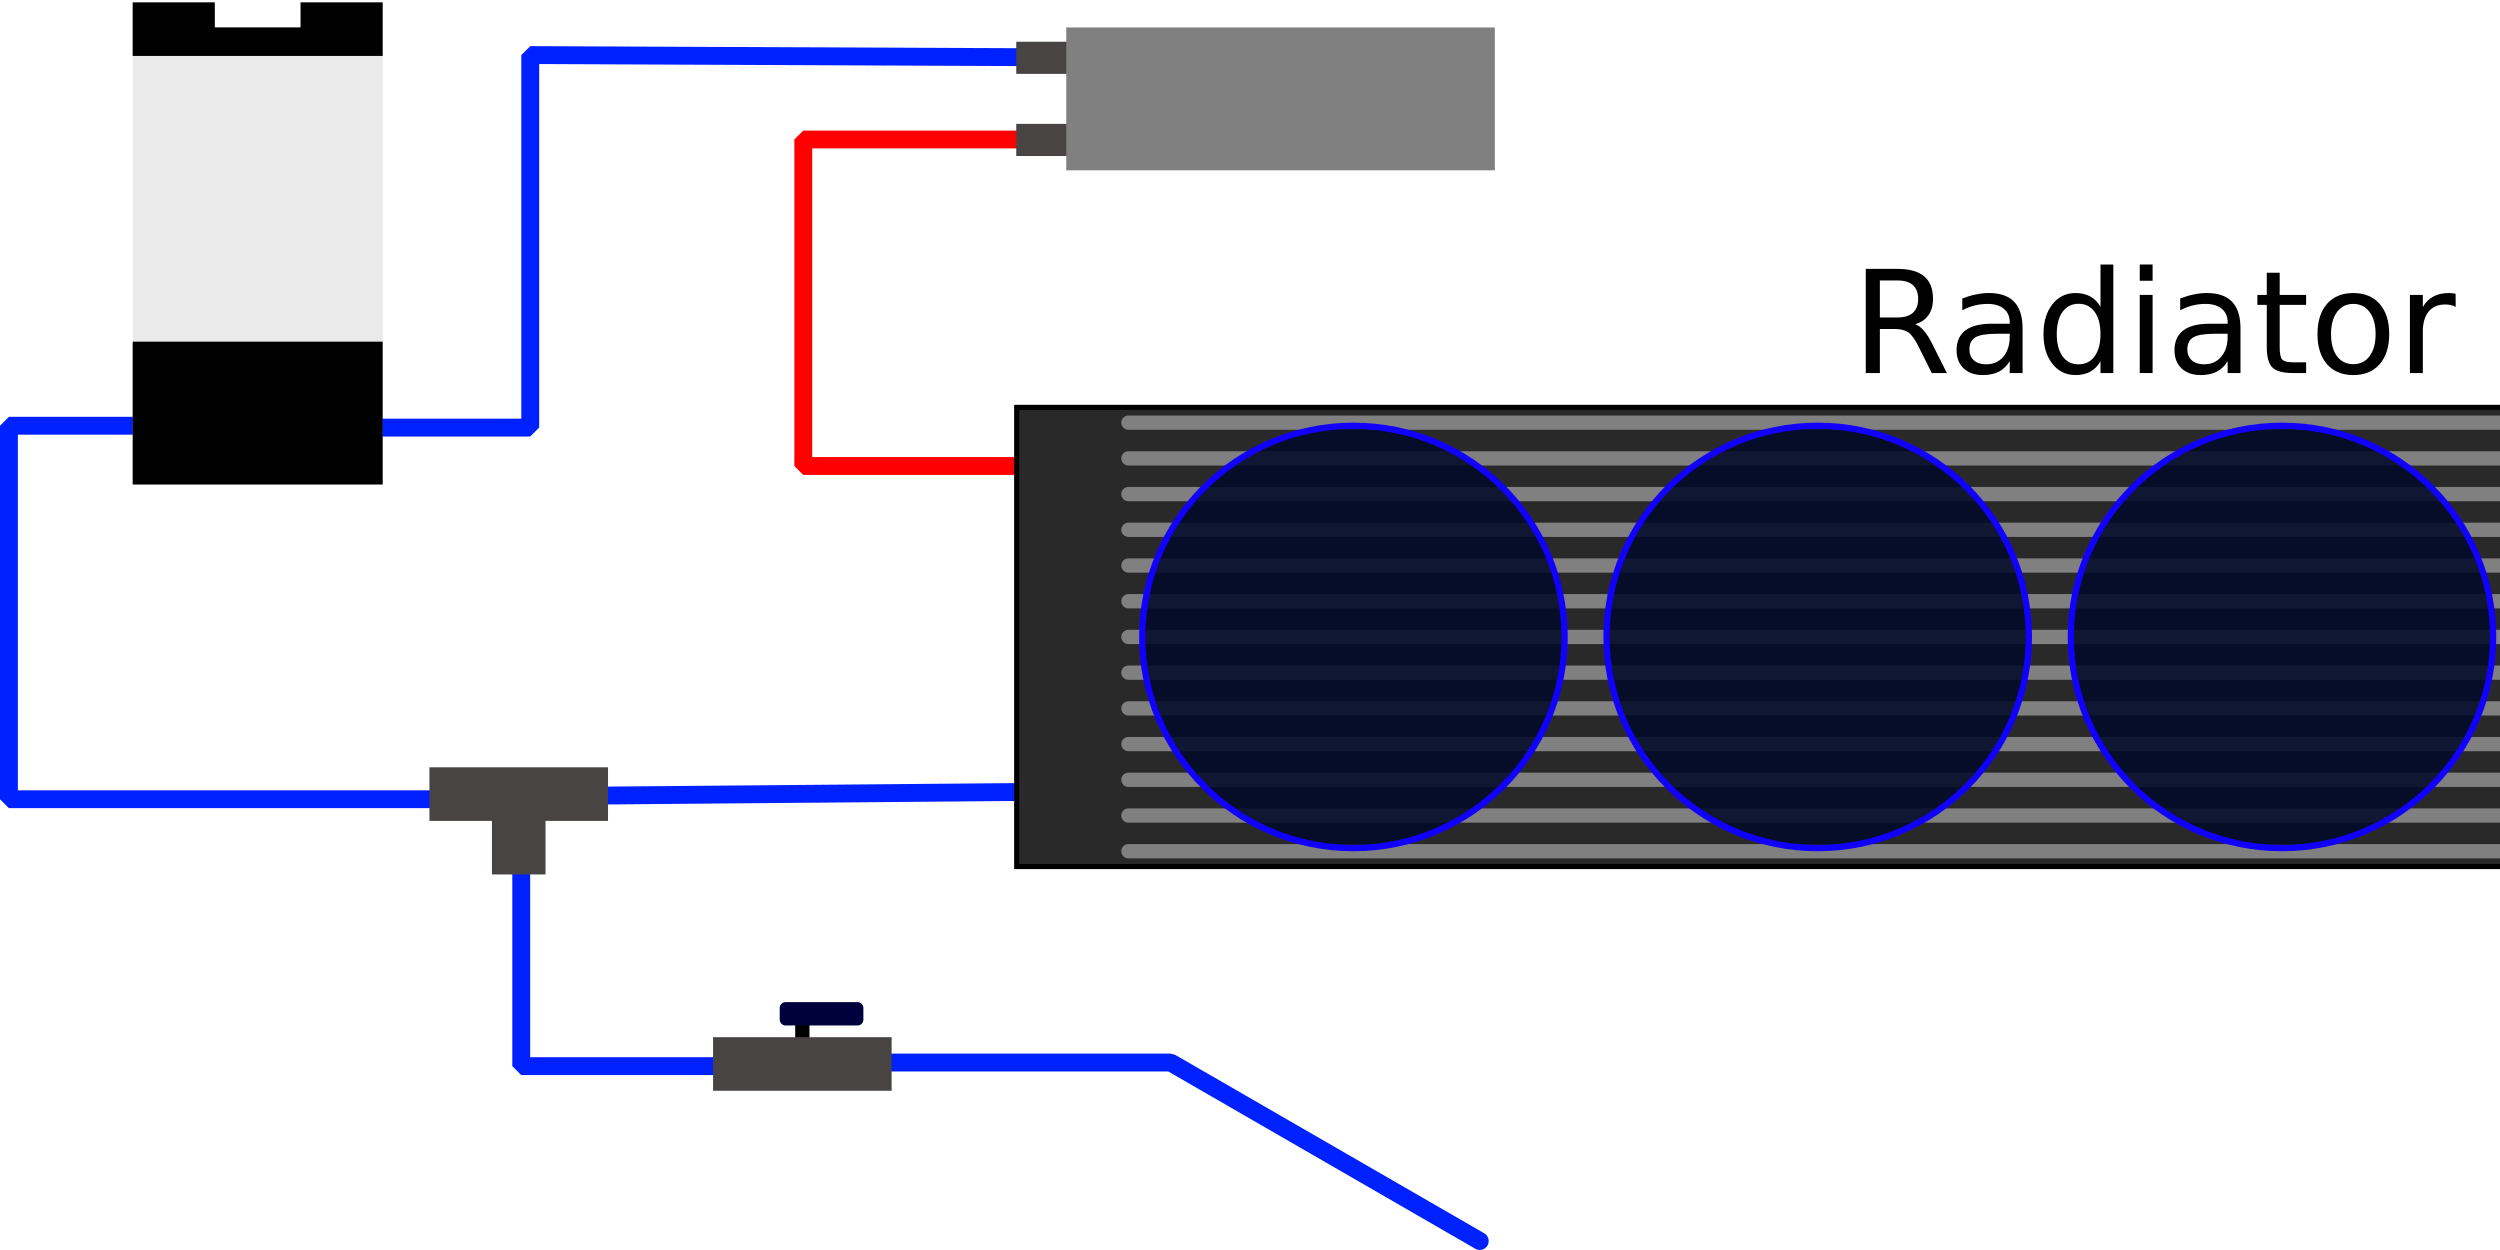
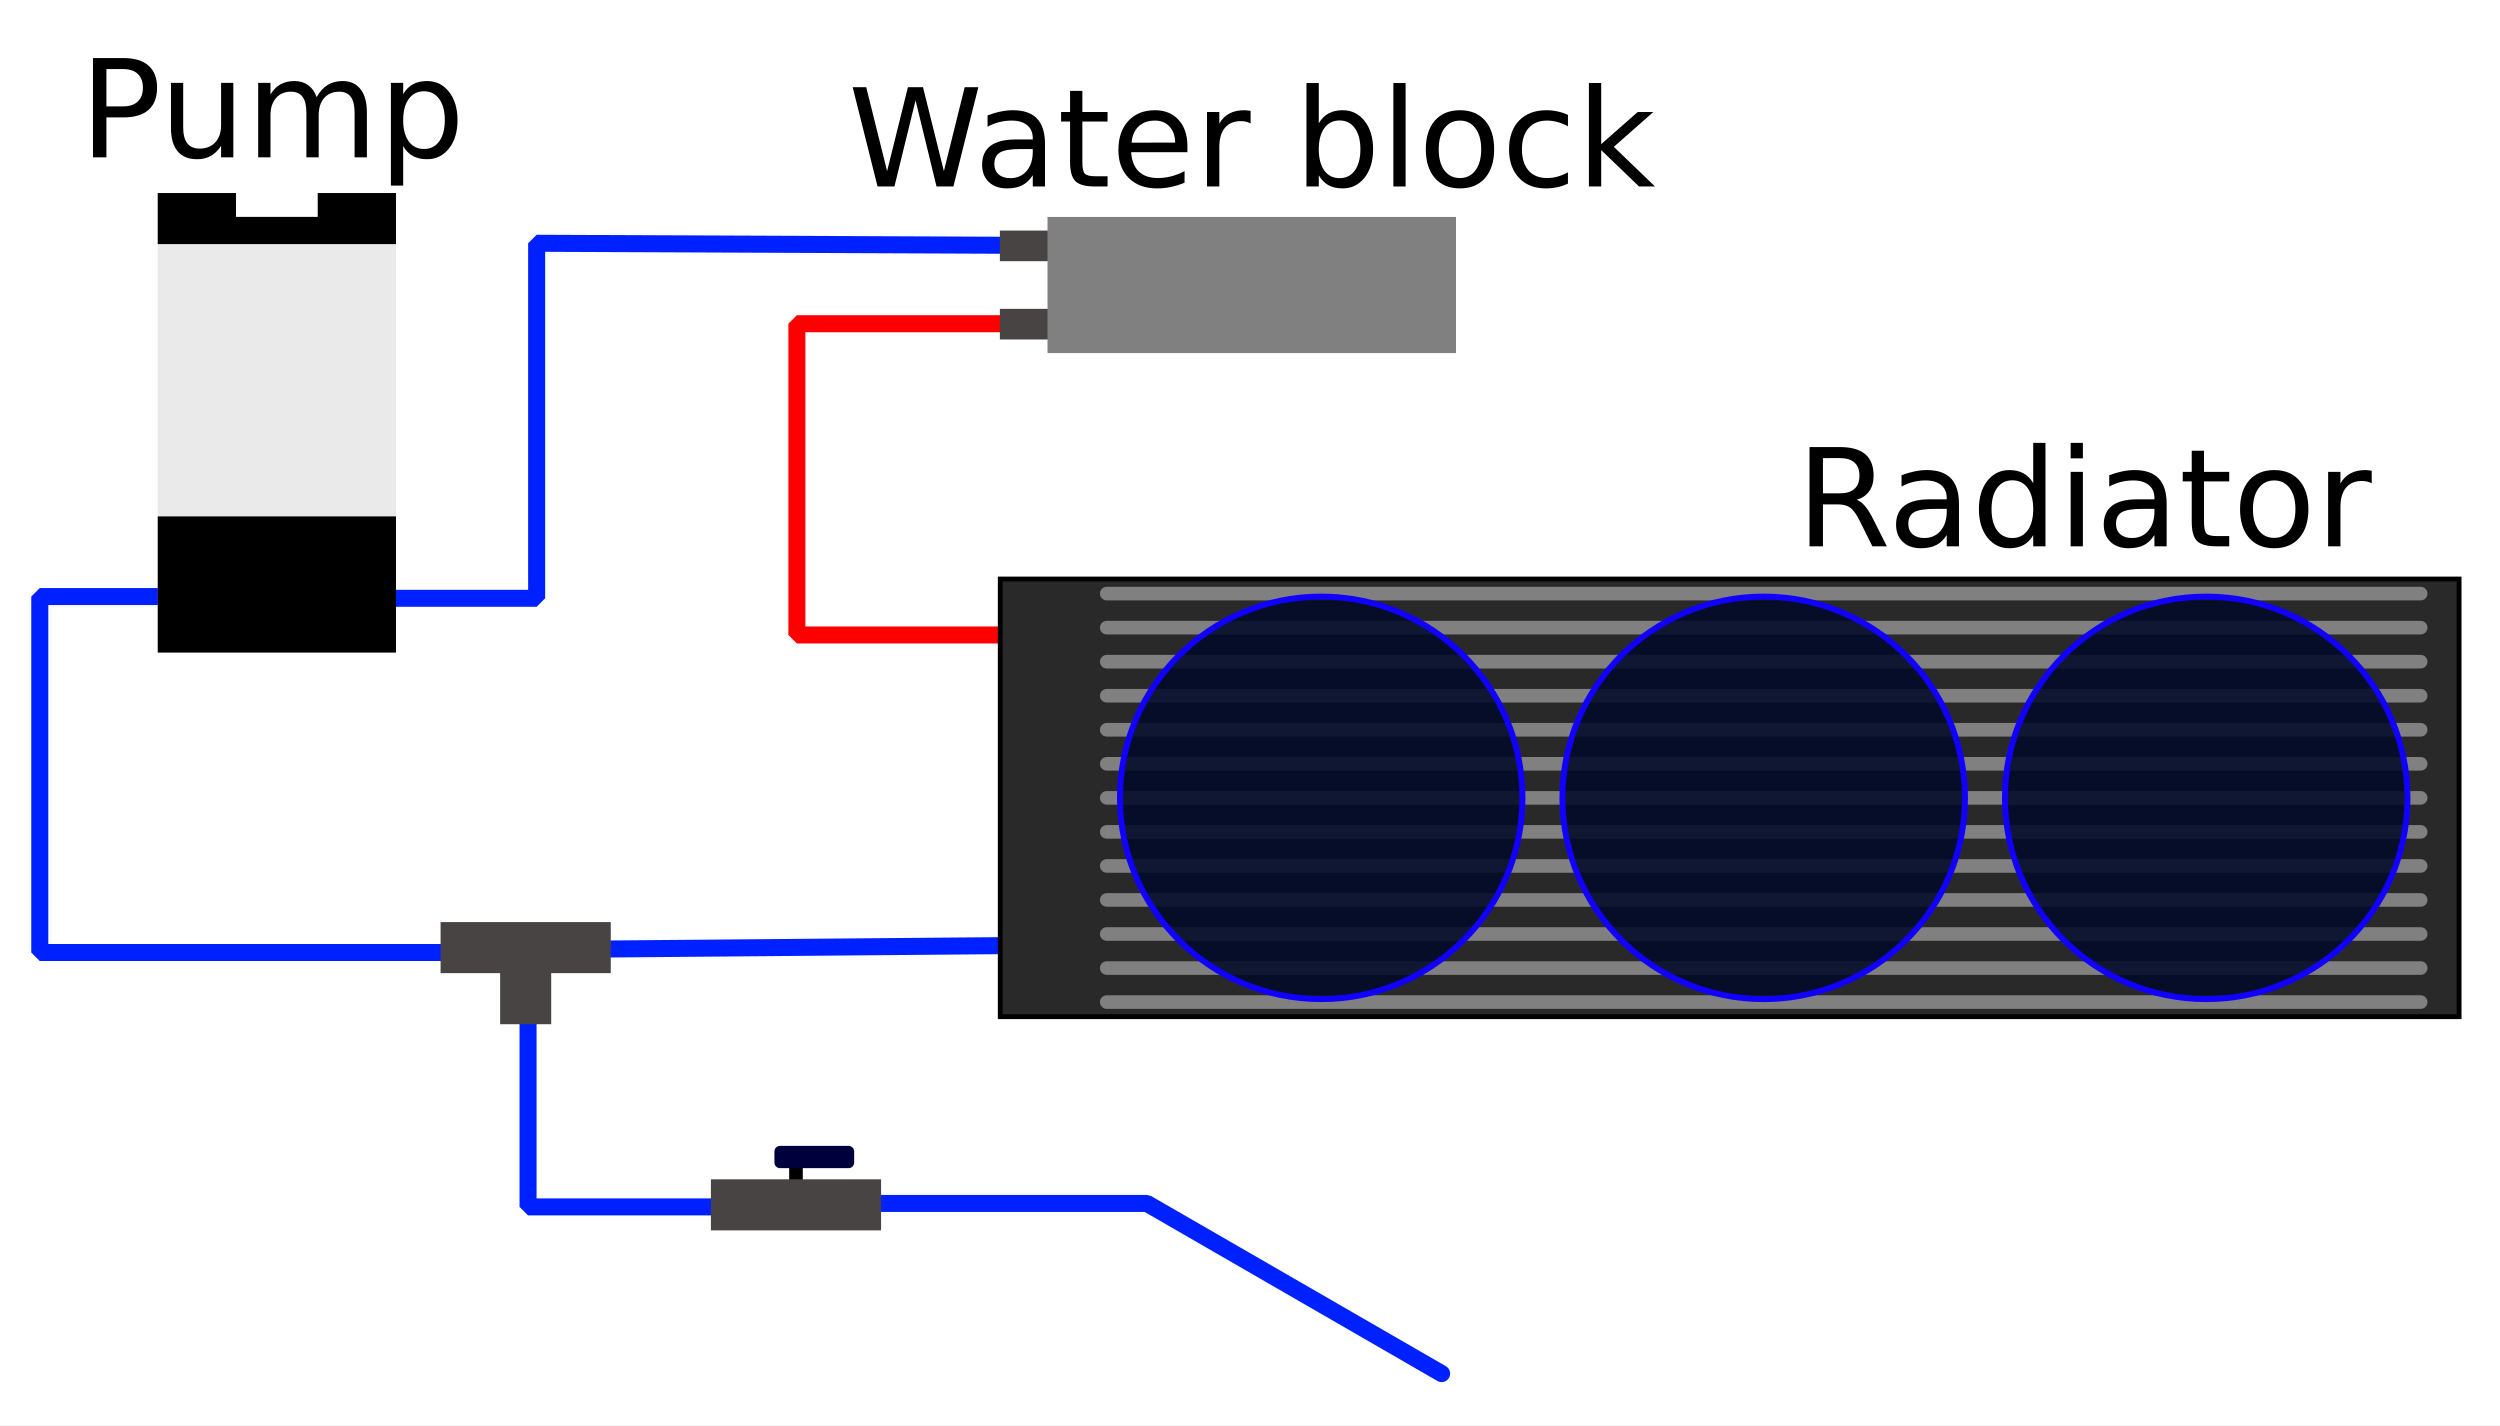
- <svg xmlns="http://www.w3.org/2000/svg" width="700" height="350" viewBox="0 0 185.208 92.604" version="1.1" id="svg8">
+ <svg xmlns="http://www.w3.org/2000/svg" width="734.453" height="418.746" viewBox="0 0 194.324 110.793" version="1.1" id="svg8">
  <defs id="defs2" />
-   <g id="layer13" transform="translate(-9.093879,-19.43627)">
-     <rect style="opacity:1;fill:#ffffff;fill-opacity:1;stroke:none;stroke-width:1.157;stroke-linecap:round;stroke-linejoin:bevel;stroke-miterlimit:4;stroke-dasharray:none;stroke-opacity:1;paint-order:stroke fill markers" id="rect1238" width="192.434" height="155.016" x="8.553" y="4.607" />
+   <g id="layer13" transform="translate(-6.662744,-4.607137)" style="display:inline">
+     <rect style="opacity:1;fill:#ffffff;fill-opacity:1;stroke:none;stroke-width:0.983;stroke-linecap:round;stroke-linejoin:bevel;stroke-miterlimit:4;stroke-dasharray:none;stroke-opacity:1;paint-order:stroke fill markers" id="rect1238" width="194.324" height="110.793" x="6.663" y="4.607" />
  </g>
-   <g id="layer11" style="display:inline" transform="translate(-9.093879,-19.43627)">
+   <g id="layer11" style="display:inline" transform="translate(-6.662744,-4.607137)">
    <path style="fill:none;stroke:#ff0000;stroke-width:1.323;stroke-linecap:round;stroke-linejoin:bevel;stroke-miterlimit:4;stroke-dasharray:none;stroke-opacity:1;paint-order:stroke fill markers" d="M 86.179,29.771 H 68.603 v 24.19 h 17.387" id="path1190" />
    <path style="fill:none;stroke:#0021ff;stroke-width:1.323;stroke-linecap:round;stroke-linejoin:bevel;stroke-miterlimit:4;stroke-dasharray:none;stroke-opacity:1" d="M 32.34,51.112 H 48.376 V 23.516 l 37.472,0.16" id="path1202" />
    <path style="fill:#1000ff;fill-opacity:1;stroke:#0021ff;stroke-width:1.323;stroke-linecap:round;stroke-linejoin:bevel;stroke-miterlimit:4;stroke-dasharray:none;stroke-opacity:1" d="M 85.125,78.106 53.336,78.378" id="path151" />
    <path style="fill:none;stroke:#0021ff;stroke-width:1.323;stroke-linecap:round;stroke-linejoin:bevel;stroke-miterlimit:4;stroke-dasharray:none;stroke-opacity:1" d="M 42.111,78.646 H 9.755 V 50.978 H 20.446" id="path958" />
    <path style="fill:none;stroke:#0021ff;stroke-width:1.323;stroke-linecap:round;stroke-linejoin:bevel;stroke-miterlimit:4;stroke-dasharray:none;stroke-opacity:1" d="M 47.708,81.982 V 98.419 H 63.877" id="path960" />
    <path style="fill:none;stroke:#0021ff;stroke-width:1.323;stroke-linecap:round;stroke-linejoin:bevel;stroke-miterlimit:4;stroke-dasharray:none;stroke-opacity:1" d="m 72.564,98.151 h 23.252 l 22.903,13.223" id="path962" />
  </g>
-   <g id="layer5" style="display:inline" transform="translate(-9.093879,-19.43627)">
+   <g id="layer5" style="display:inline" transform="translate(-6.662744,-4.607137)">
    <g id="layer6" />
    <g id="layer7">
      <g id="g1014" transform="translate(18.92338,-241.6697)">
        <g id="g1003">
          <rect style="opacity:1;fill:#d8d8d8;fill-opacity:0.532;stroke:none;stroke-width:0.166;stroke-miterlimit:4;stroke-dasharray:none;stroke-opacity:1" id="rect991" width="18.521" height="35.719" x="0" y="261.281" ry="0" rx="0" />
          <rect style="opacity:1;fill:#000000;fill-opacity:1;stroke:none;stroke-width:0.308;stroke-miterlimit:4;stroke-dasharray:none;stroke-opacity:1" id="rect993" width="18.521" height="3.969" x="-1.7763568e-15" y="261.281" />
          <rect style="opacity:1;fill:#000000;fill-opacity:1;stroke:none;stroke-width:0.528;stroke-miterlimit:4;stroke-dasharray:none;stroke-opacity:1" id="rect995" width="18.521" height="10.583" x="0" y="286.417" />
        </g>
        <rect transform="scale(-1,1)" ry="0" y="256.519" x="-12.435" height="6.615" width="6.35" id="rect998" style="opacity:1;fill:#ffffff;fill-opacity:1;stroke:none;stroke-width:0.458;stroke-miterlimit:4;stroke-dasharray:none;stroke-opacity:1" />
      </g>
    </g>
  </g>
-   <g id="layer1" style="display:inline" transform="translate(-9.093879,-19.43627)">
+   <g id="layer1" style="display:inline" transform="translate(-6.662744,-4.607137)">
    <g id="layer2" style="display:inline" />
    <g id="layer3" style="display:inline" />
    <g id="layer4">
      <g style="display:inline" id="g987-1" transform="translate(86.86967,-213.1786)">
        <g id="g952-8" style="display:inline">
          <rect style="opacity:1;fill:#292929;fill-opacity:1;stroke:#000000;stroke-width:0.379;stroke-miterlimit:4;stroke-dasharray:none;stroke-opacity:1" id="rect817-7" width="113.392" height="34.017" x="-2.456" y="262.794" />
        </g>
        <rect ry="0.529" y="295.148" x="5.292" height="1.058" width="103.188" id="rect821-92" style="display:inline;opacity:1;fill:#808080;fill-opacity:1;stroke-width:0.278" />
        <rect ry="0.529" y="292.502" x="5.292" height="1.058" width="103.188" id="rect821-3-0" style="display:inline;opacity:1;fill:#808080;fill-opacity:1;stroke-width:0.278" />
        <rect ry="0.529" y="289.856" x="5.292" height="1.058" width="103.188" id="rect821-6-2" style="display:inline;opacity:1;fill:#808080;fill-opacity:1;stroke-width:0.278" />
        <rect ry="0.529" y="287.21" x="5.292" height="1.058" width="103.188" id="rect821-7-3" style="display:inline;opacity:1;fill:#808080;fill-opacity:1;stroke-width:0.278" />
        <rect ry="0.529" y="284.565" x="5.292" height="1.058" width="103.188" id="rect821-5-7" style="display:inline;opacity:1;fill:#808080;fill-opacity:1;stroke-width:0.278" />
        <rect ry="0.529" y="281.919" x="5.292" height="1.058" width="103.188" id="rect821-35-5" style="display:inline;opacity:1;fill:#808080;fill-opacity:1;stroke-width:0.278" />
        <rect ry="0.529" y="279.273" x="5.292" height="1.058" width="103.188" id="rect821-62-9" style="display:inline;opacity:1;fill:#808080;fill-opacity:1;stroke-width:0.278" />
        <rect ry="0.529" y="276.627" x="5.292" height="1.058" width="103.188" id="rect821-9-2" style="display:inline;opacity:1;fill:#808080;fill-opacity:1;stroke-width:0.278" />
        <rect ry="0.529" y="273.981" x="5.292" height="1.058" width="103.188" id="rect821-1-2" style="display:inline;opacity:1;fill:#808080;fill-opacity:1;stroke-width:0.278" />
        <rect ry="0.529" y="271.335" x="5.292" height="1.058" width="103.188" id="rect821-2-8" style="display:inline;opacity:1;fill:#808080;fill-opacity:1;stroke-width:0.278" />
        <rect ry="0.529" y="268.69" x="5.292" height="1.058" width="103.188" id="rect821-70-9" style="display:inline;opacity:1;fill:#808080;fill-opacity:1;stroke-width:0.278" />
        <rect ry="0.529" y="266.044" x="5.292" height="1.058" width="103.188" id="rect821-93-7" style="display:inline;opacity:1;fill:#808080;fill-opacity:1;stroke-width:0.278" />
        <rect ry="0.529" y="263.398" x="5.292" height="1.058" width="103.188" id="rect821-60-3" style="display:inline;opacity:1;fill:#808080;fill-opacity:1;stroke-width:0.278" />
        <circle r="15.644" cy="279.802" cx="22.49" id="path819-61" style="opacity:1;fill:#000a28;fill-opacity:0.882;stroke:#1100fd;stroke-width:0.463;stroke-miterlimit:4;stroke-dasharray:none;stroke-opacity:1" />
        <circle r="15.644" cy="279.802" cx="56.885" id="path819-6-2" style="opacity:1;fill:#000a28;fill-opacity:0.882;stroke:#1100fd;stroke-width:0.463;stroke-miterlimit:4;stroke-dasharray:none;stroke-opacity:1" />
        <circle r="15.644" cy="279.802" cx="91.281" id="path819-2-9" style="opacity:1;fill:#000a28;fill-opacity:0.882;stroke:#1100fd;stroke-width:0.463;stroke-miterlimit:4;stroke-dasharray:none;stroke-opacity:1" />
      </g>
    </g>
  </g>
-   <g id="layer8" style="display:inline" transform="translate(-9.093879,-19.43627)">
+   <g id="layer8" style="display:inline" transform="translate(-6.662744,-4.607137)">
    <g id="g1039" transform="rotate(180,59.91796,159.235)">
      <rect y="287.475" x="31.485" height="2.381" width="3.969" id="rect1019-6" style="opacity:1;fill:#484444;fill-opacity:1;stroke:none;stroke-width:0.427;stroke-miterlimit:4;stroke-dasharray:none;stroke-opacity:1" />
      <rect y="293.56" x="31.485" height="2.381" width="3.969" id="rect1019" style="opacity:1;fill:#484444;fill-opacity:1;stroke:none;stroke-width:0.427;stroke-miterlimit:4;stroke-dasharray:none;stroke-opacity:1" />
      <rect y="286.417" x="0" height="10.583" width="31.75" id="rect1017" style="opacity:1;fill:#808080;fill-opacity:1;stroke:none;stroke-width:2.007;stroke-miterlimit:4;stroke-dasharray:none;stroke-opacity:1" />
    </g>
  </g>
-   <g id="layer9" style="display:inline" transform="translate(-9.093879,-19.43627)">
+   <g id="layer9" style="display:inline" transform="translate(-6.662744,-4.607137)">
    <g id="g1064" transform="translate(-83.22288,29.27377)">
      <rect ry="0" y="65.986" x="151.228" height="1.323" width="1.058" id="rect1044" style="opacity:1;fill:#000000;fill-opacity:1;stroke:none;stroke-width:0.5;stroke-miterlimit:4;stroke-dasharray:none;stroke-opacity:1" />
      <rect y="67.001" x="145.143" height="3.969" width="13.229" id="rect1042" style="opacity:1;fill:#484444;fill-opacity:1;stroke:none;stroke-width:1.752;stroke-miterlimit:4;stroke-dasharray:none;stroke-opacity:1" />
      <rect ry="0.435" y="64.402" x="150.081" height="1.732" width="6.198" id="rect1048" style="opacity:1;fill:#00003c;fill-opacity:1;stroke:none;stroke-width:0.518;stroke-miterlimit:4;stroke-dasharray:none;stroke-opacity:1" />
    </g>
  </g>
-   <g id="layer10" style="display:inline" transform="translate(-9.093879,-19.43627)">
+   <g id="layer10" style="display:inline" transform="translate(-6.662744,-4.607137)">
    <g id="g1078" transform="rotate(-180,27.06883,186.6403)">
      <rect y="293.031" x="0" height="3.969" width="13.229" id="rect1066" style="opacity:1;fill:#484444;fill-opacity:1;stroke:none;stroke-width:0.504;stroke-miterlimit:4;stroke-dasharray:none;stroke-opacity:1" />
      <rect y="289.062" x="4.63" height="4.233" width="3.969" id="rect1068" style="opacity:1;fill:#484444;fill-opacity:1;stroke:none;stroke-width:0.366;stroke-miterlimit:4;stroke-dasharray:none;stroke-opacity:1" />
    </g>
  </g>
-   <g id="layer12" transform="translate(-9.093879,-19.43627)" style="display:inline">
+   <g id="layer12" transform="translate(-6.662744,-4.607137)" style="display:inline">
    <g aria-label="Radiator" transform="matrix(0.2645833,0,0,0.2645833,4.535714,8.315476)" style="font-style:normal;font-weight:normal;font-size:40px;line-height:1.25;font-family:sans-serif;letter-spacing:0px;word-spacing:0px;fill:#000000;fill-opacity:1;stroke:none" id="flowRoot1205">
      <path d="m 553.469,132.811 q 1.27,0.43 2.461,1.836 1.211,1.406 2.422,3.867 l 4.004,7.969 h -4.238 l -3.73,-7.48 q -1.445,-2.93 -2.812,-3.887 -1.348,-0.957 -3.691,-0.957 h -4.297 v 12.324 h -3.945 v -29.16 h 8.906 q 5,0 7.461,2.09 2.461,2.09 2.461,6.309 0,2.754 -1.289,4.57 -1.27,1.816 -3.711,2.52 z m -9.883,-12.246 v 10.352 h 4.961 q 2.852,0 4.297,-1.309 1.465,-1.328 1.465,-3.887 0,-2.559 -1.465,-3.848 -1.445,-1.309 -4.297,-1.309 z" id="path148" />
      <path d="m 576.379,135.486 q -4.355,0 -6.035,0.996 -1.68,0.996 -1.68,3.398 0,1.914 1.25,3.047 1.27,1.113 3.438,1.113 2.988,0 4.785,-2.109 1.816,-2.129 1.816,-5.645 v -0.801 z m 7.168,-1.484 v 12.48 h -3.594 v -3.32 q -1.23,1.992 -3.066,2.949 -1.836,0.938 -4.492,0.938 -3.359,0 -5.352,-1.875 -1.973,-1.895 -1.973,-5.059 0,-3.691 2.461,-5.566 2.48,-1.875 7.383,-1.875 h 5.039 v -0.352 q 0,-2.48 -1.641,-3.828 -1.621,-1.367 -4.57,-1.367 -1.875,0 -3.652,0.449 -1.777,0.449 -3.418,1.348 v -3.32 q 1.973,-0.762 3.828,-1.133 1.855,-0.391 3.613,-0.391 4.746,0 7.09,2.461 2.344,2.461 2.344,7.461 z" id="path150" />
      <path d="M 605.363,127.928 V 116.092 h 3.594 v 30.391 h -3.594 v -3.281 q -1.133,1.953 -2.871,2.91 -1.719,0.938 -4.141,0.938 -3.965,0 -6.465,-3.164 -2.48,-3.164 -2.48,-8.32 0,-5.156 2.48,-8.32 2.5,-3.164 6.465,-3.164 2.422,0 4.141,0.957 1.738,0.938 2.871,2.891 z m -12.246,7.637 q 0,3.965 1.621,6.23 1.641,2.246 4.492,2.246 2.852,0 4.492,-2.246 1.641,-2.266 1.641,-6.23 0,-3.965 -1.641,-6.211 -1.641,-2.266 -4.492,-2.266 -2.852,0 -4.492,2.266 -1.621,2.246 -1.621,6.211 z" id="path152" />
      <path d="m 616.359,124.607 h 3.594 v 21.875 h -3.594 z m 0,-8.516 h 3.594 v 4.551 h -3.594 z" id="path154" />
      <path d="m 637.395,135.486 q -4.355,0 -6.035,0.996 -1.68,0.996 -1.68,3.398 0,1.914 1.25,3.047 1.27,1.113 3.438,1.113 2.988,0 4.785,-2.109 1.816,-2.129 1.816,-5.645 v -0.801 z m 7.168,-1.484 v 12.48 h -3.594 v -3.32 q -1.23,1.992 -3.066,2.949 -1.836,0.938 -4.492,0.938 -3.359,0 -5.352,-1.875 -1.973,-1.895 -1.973,-5.059 0,-3.691 2.461,-5.566 2.48,-1.875 7.383,-1.875 h 5.039 v -0.352 q 0,-2.48 -1.641,-3.828 -1.621,-1.367 -4.57,-1.367 -1.875,0 -3.652,0.449 -1.777,0.449 -3.418,1.348 v -3.32 q 1.973,-0.762 3.828,-1.133 1.855,-0.391 3.613,-0.391 4.746,0 7.09,2.461 2.344,2.461 2.344,7.461 z" id="path156" />
      <path d="m 655.539,118.396 v 6.211 h 7.402 v 2.793 h -7.402 v 11.875 q 0,2.676 0.723,3.438 0.742,0.762 2.988,0.762 h 3.691 v 3.008 H 659.25 q -4.16,0 -5.742,-1.543 -1.582,-1.562 -1.582,-5.664 v -11.875 h -2.637 v -2.793 h 2.637 v -6.211 z" id="path158" />
      <path d="m 676.164,127.127 q -2.891,0 -4.57,2.266 -1.68,2.246 -1.68,6.172 0,3.926 1.66,6.191 1.68,2.246 4.59,2.246 2.871,0 4.551,-2.266 1.68,-2.266 1.68,-6.172 0,-3.887 -1.68,-6.152 -1.68,-2.285 -4.551,-2.285 z m 0,-3.047 q 4.688,0 7.363,3.047 2.676,3.047 2.676,8.438 0,5.371 -2.676,8.438 -2.676,3.047 -7.363,3.047 -4.707,0 -7.383,-3.047 -2.656,-3.066 -2.656,-8.438 0,-5.391 2.656,-8.438 2.676,-3.047 7.383,-3.047 z" id="path160" />
      <path d="m 704.816,127.967 q -0.605,-0.352 -1.328,-0.508 -0.703,-0.176 -1.562,-0.176 -3.047,0 -4.688,1.992 -1.621,1.973 -1.621,5.684 v 11.523 h -3.613 v -21.875 h 3.613 v 3.398 q 1.133,-1.992 2.949,-2.949 1.816,-0.977 4.414,-0.977 0.371,0 0.82,0.059 0.449,0.039 0.996,0.137 z" id="path162" />
    </g>
    <g aria-label="Pump" transform="matrix(0.2645833,0,0,0.2645833,6.803571,3.779762)" style="font-style:normal;font-weight:normal;font-size:40px;line-height:1.25;font-family:sans-serif;letter-spacing:0px;word-spacing:0px;fill:#000000;fill-opacity:1;stroke:none" id="flowRoot1213">
      <path d="m 30.729,23.422 v 10.957 h 4.961 q 2.754,0 4.258,-1.426 1.504,-1.426 1.504,-4.062 0,-2.617 -1.504,-4.043 -1.504,-1.426 -4.258,-1.426 z m -3.945,-3.242 h 8.906 q 4.902,0 7.402,2.227 2.52,2.207 2.52,6.484 0,4.316 -2.52,6.523 -2.5,2.207 -7.402,2.207 h -4.961 v 11.719 h -3.945 z" id="path118" />
      <path d="M 49.693,40.707 V 27.465 h 3.594 v 13.105 q 0,3.105 1.211,4.668 1.211,1.543 3.633,1.543 2.91,0 4.59,-1.855 1.699,-1.855 1.699,-5.059 V 27.465 h 3.594 v 21.875 h -3.594 v -3.359 q -1.309,1.992 -3.047,2.969 -1.719,0.957 -4.004,0.957 -3.77,0 -5.723,-2.344 -1.953,-2.344 -1.953,-6.855 z M 58.736,26.938 Z" id="path120" />
      <path d="m 92.486,31.664 q 1.348,-2.422 3.223,-3.574 1.875,-1.152 4.414,-1.152 3.418,0 5.273,2.402 1.855,2.383 1.855,6.797 v 13.203 h -3.613 V 36.254 q 0,-3.145 -1.113,-4.668 -1.113,-1.523 -3.398,-1.523 -2.793,0 -4.414,1.855 -1.621,1.855 -1.621,5.059 V 49.34 H 89.479 V 36.254 q 0,-3.164 -1.113,-4.668 -1.113,-1.523 -3.438,-1.523 -2.754,0 -4.375,1.875 -1.621,1.855 -1.621,5.039 v 12.363 h -3.613 v -21.875 h 3.613 v 3.398 q 1.23,-2.012 2.949,-2.969 1.719,-0.957 4.082,-0.957 2.383,0 4.043,1.211 1.68,1.211 2.48,3.516 z" id="path122" />
      <path d="m 117.916,46.059 v 11.602 h -3.613 V 27.465 h 3.613 v 3.32 q 1.133,-1.953 2.852,-2.891 1.738,-0.957 4.141,-0.957 3.984,0 6.465,3.164 2.5,3.164 2.5,8.32 0,5.156 -2.5,8.32 -2.48,3.164 -6.465,3.164 -2.402,0 -4.141,-0.938 -1.719,-0.957 -2.852,-2.91 z m 12.227,-7.637 q 0,-3.965 -1.641,-6.211 -1.621,-2.266 -4.473,-2.266 -2.852,0 -4.492,2.266 -1.621,2.246 -1.621,6.211 0,3.965 1.621,6.23 1.641,2.246 4.492,2.246 2.852,0 4.473,-2.246 1.641,-2.266 1.641,-6.23 z" id="path124" />
    </g>
    <g aria-label="Water block" transform="matrix(0.2645833,0,0,0.2645833,-15.49702,3.779762)" style="font-style:normal;font-weight:normal;font-size:40px;line-height:1.25;font-family:sans-serif;letter-spacing:0px;word-spacing:0px;fill:#000000;fill-opacity:1;stroke:none" id="flowRoot1221">
      <path d="m 334.252,28.75 h 3.984 L 344.369,53.398 350.482,28.75 h 4.434 L 361.049,53.398 367.162,28.75 h 4.004 l -7.324,29.16 h -4.961 l -6.152,-25.312 -6.211,25.312 h -4.961 z" id="path127" />
      <path d="m 383.588,46.914 q -4.355,0 -6.035,0.996 -1.68,0.996 -1.68,3.398 0,1.914 1.25,3.047 1.27,1.113 3.438,1.113 2.988,0 4.785,-2.109 1.816,-2.129 1.816,-5.645 v -0.801 z m 7.168,-1.484 v 12.48 h -3.594 v -3.32 q -1.23,1.992 -3.066,2.949 -1.836,0.938 -4.492,0.938 -3.359,0 -5.352,-1.875 -1.973,-1.895 -1.973,-5.059 0,-3.691 2.461,-5.566 2.48,-1.875 7.383,-1.875 h 5.039 V 43.75 q 0,-2.48 -1.641,-3.828 -1.621,-1.367 -4.57,-1.367 -1.875,0 -3.652,0.449 -1.777,0.449 -3.418,1.348 V 37.031 q 1.973,-0.762 3.828,-1.133 1.855,-0.391 3.613,-0.391 4.746,0 7.09,2.461 2.344,2.461 2.344,7.461 z" id="path129" />
      <path d="m 401.732,29.824 v 6.211 h 7.402 v 2.793 h -7.402 v 11.875 q 0,2.676 0.723,3.438 0.742,0.762 2.988,0.762 h 3.691 v 3.008 h -3.691 q -4.16,0 -5.742,-1.543 -1.582,-1.562 -1.582,-5.664 v -11.875 h -2.637 v -2.793 h 2.637 v -6.211 z" id="path131" />
      <path d="m 432.592,46.074 v 1.758 h -16.523 q 0.234,3.711 2.227,5.664 2.012,1.934 5.586,1.934 2.07,0 4.004,-0.508 1.953,-0.508 3.867,-1.523 v 3.398 q -1.934,0.82 -3.965,1.25 -2.031,0.43 -4.121,0.43 -5.234,0 -8.301,-3.047 -3.047,-3.047 -3.047,-8.242 0,-5.371 2.891,-8.516 2.91,-3.164 7.832,-3.164 4.414,0 6.973,2.852 2.578,2.832 2.578,7.715 z m -3.594,-1.055 q -0.039,-2.949 -1.66,-4.707 -1.602,-1.758 -4.258,-1.758 -3.008,0 -4.824,1.699 -1.797,1.699 -2.07,4.785 z" id="path133" />
      <path d="m 451.166,39.395 q -0.605,-0.352 -1.328,-0.508 -0.703,-0.176 -1.562,-0.176 -3.047,0 -4.688,1.992 -1.621,1.973 -1.621,5.684 v 11.523 h -3.613 v -21.875 h 3.613 v 3.398 q 1.133,-1.992 2.949,-2.949 1.816,-0.977 4.414,-0.977 0.371,0 0.82,0.059 0.449,0.039 0.996,0.137 z" id="path135" />
      <path d="m 483.412,46.992 q 0,-3.965 -1.641,-6.211 -1.621,-2.266 -4.473,-2.266 -2.852,0 -4.492,2.266 -1.621,2.246 -1.621,6.211 0,3.965 1.621,6.23 1.641,2.246 4.492,2.246 2.852,0 4.473,-2.246 1.641,-2.266 1.641,-6.23 z m -12.227,-7.637 q 1.133,-1.953 2.852,-2.891 1.738,-0.957 4.141,-0.957 3.984,0 6.465,3.164 2.5,3.164 2.5,8.32 0,5.156 -2.5,8.32 -2.48,3.164 -6.465,3.164 -2.402,0 -4.141,-0.938 -1.719,-0.957 -2.852,-2.91 v 3.281 h -3.613 V 27.52 h 3.613 z" id="path137" />
      <path d="m 493.1,27.52 h 3.594 v 30.391 h -3.594 z" id="path139" />
      <path d="m 512.67,38.555 q -2.891,0 -4.57,2.266 -1.68,2.246 -1.68,6.172 0,3.926 1.66,6.191 1.68,2.246 4.59,2.246 2.871,0 4.551,-2.266 1.68,-2.266 1.68,-6.172 0,-3.887 -1.68,-6.152 -1.68,-2.285 -4.551,-2.285 z m 0,-3.047 q 4.688,0 7.363,3.047 2.676,3.047 2.676,8.438 0,5.371 -2.676,8.438 -2.676,3.047 -7.363,3.047 -4.707,0 -7.383,-3.047 -2.656,-3.066 -2.656,-8.438 0,-5.391 2.656,-8.438 2.676,-3.047 7.383,-3.047 z" id="path141" />
      <path d="m 544.389,36.875 v 3.359 q -1.523,-0.84 -3.066,-1.25 -1.523,-0.43 -3.086,-0.43 -3.496,0 -5.43,2.227 -1.934,2.207 -1.934,6.211 0,4.004 1.934,6.23 1.934,2.207 5.43,2.207 1.562,0 3.086,-0.41 1.543,-0.43 3.066,-1.27 v 3.32 q -1.504,0.703 -3.125,1.055 -1.602,0.352 -3.418,0.352 -4.941,0 -7.852,-3.105 -2.91,-3.105 -2.91,-8.379 0,-5.352 2.93,-8.418 2.949,-3.066 8.066,-3.066 1.66,0 3.242,0.352 1.582,0.332 3.066,1.016 z" id="path143" />
      <path d="m 550.541,27.52 h 3.613 V 45.469 l 10.723,-9.434 h 4.59 l -11.602,10.234 12.09,11.641 h -4.688 L 554.154,47.227 v 10.684 h -3.613 z" id="path145" />
    </g>
    <flowRoot xml:space="preserve" id="flowRoot1229" style="font-style:normal;font-weight:normal;font-size:40px;font-family:sans-serif;letter-spacing:0px;word-spacing:0px;fill:#000000;fill-opacity:1;stroke:none" transform="scale(0.2645833)">
      <flowRegion id="flowRegion1231">
        <rect id="rect1233" width="38.571" height="67.857" x="198.929" y="123.591" />
      </flowRegion>
      <flowPara id="flowPara1235" />
    </flowRoot>
  </g>
</svg>
